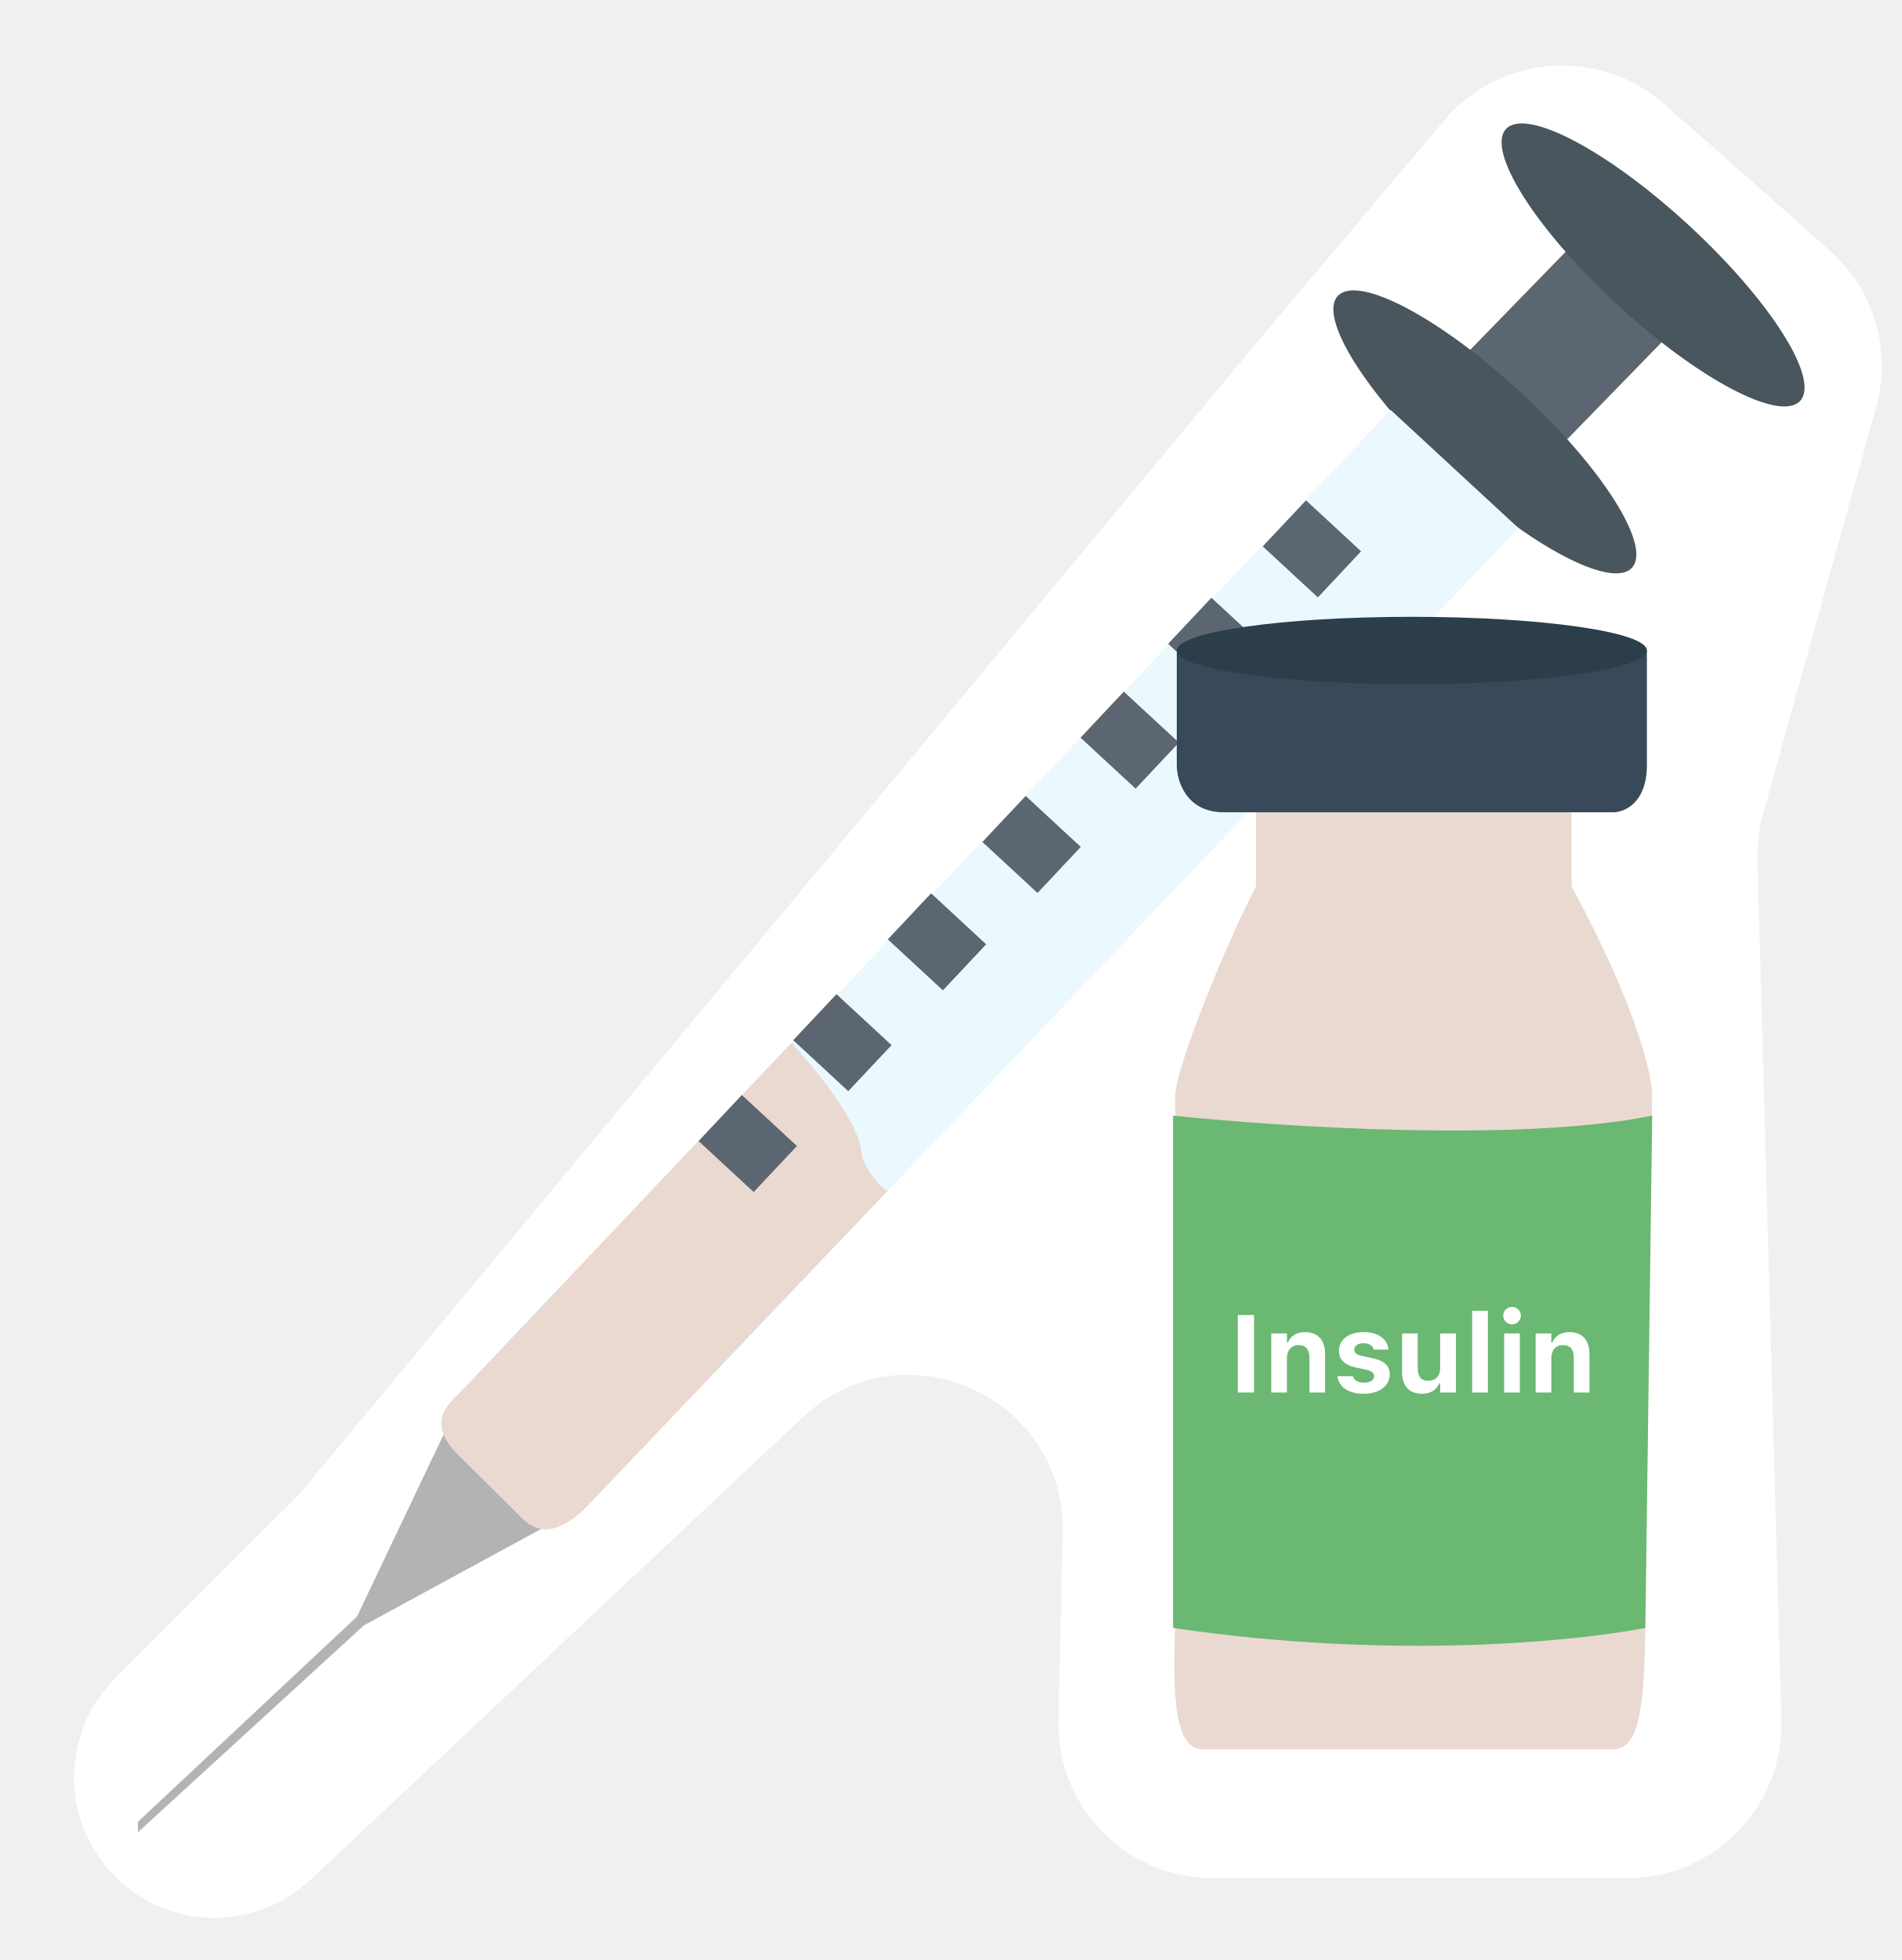
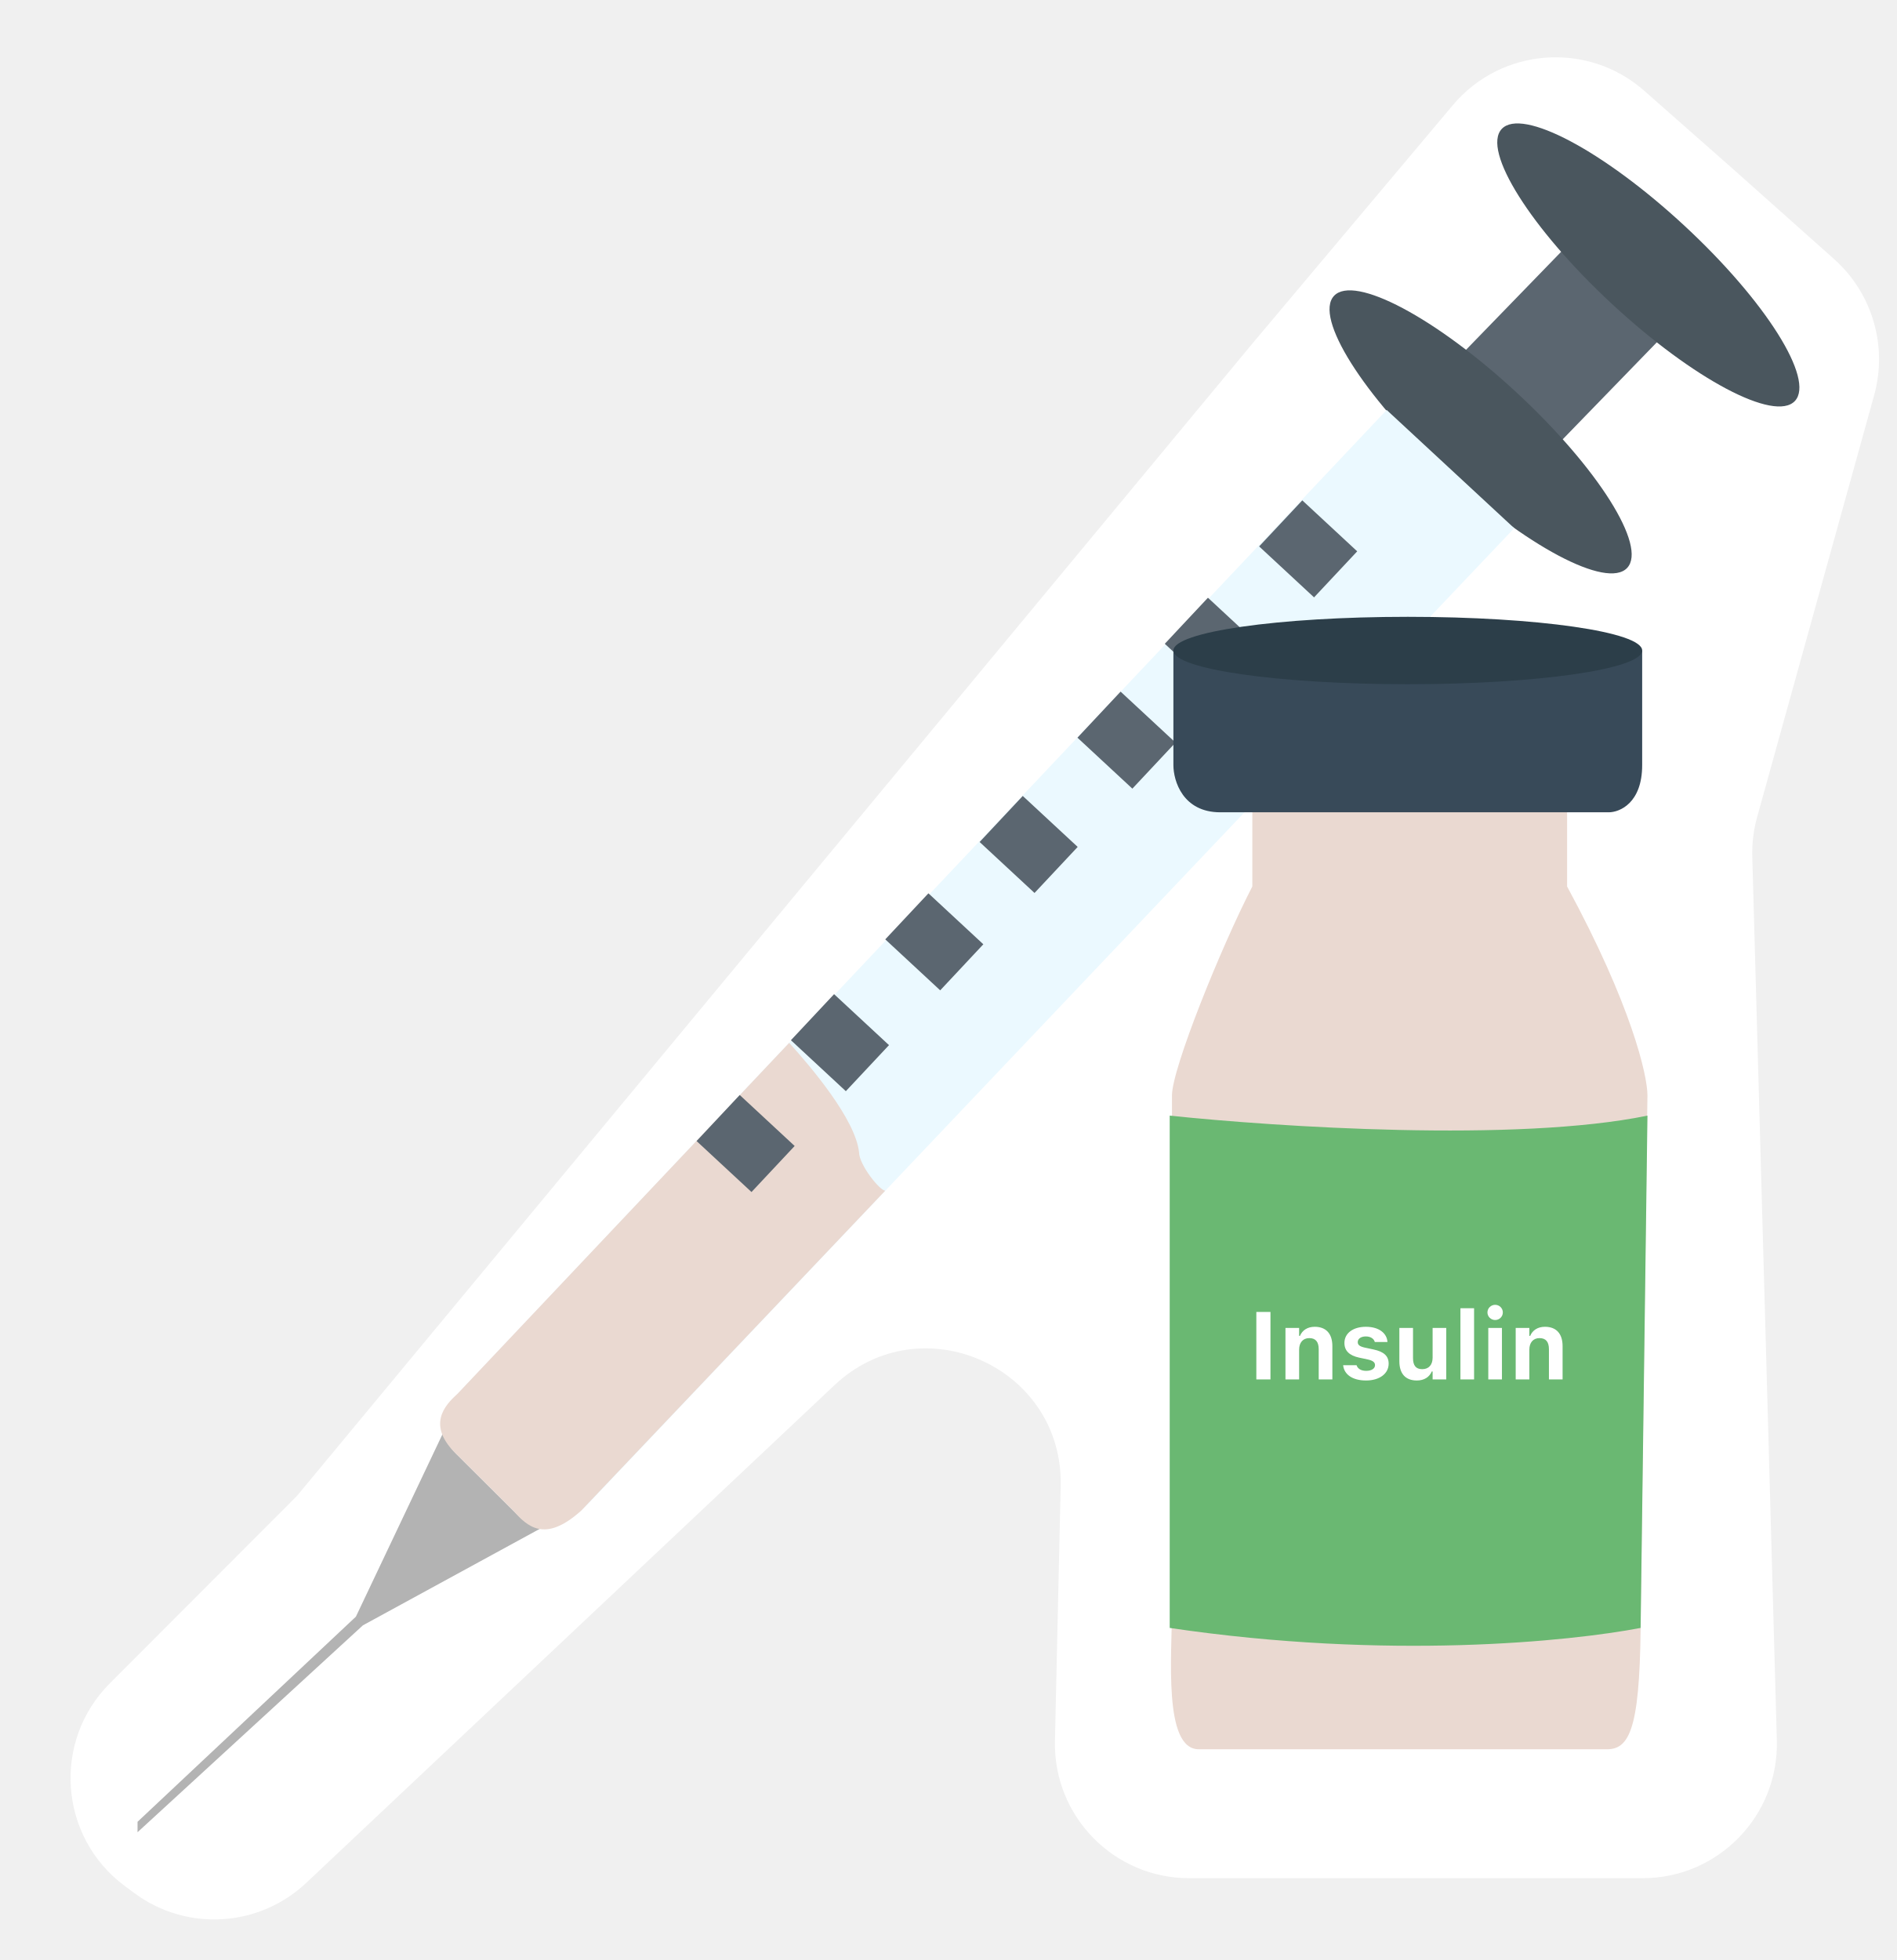
- <svg xmlns="http://www.w3.org/2000/svg" width="131" height="135" viewBox="0 0 131 135" fill="none">
-   <path d="M126.05 17.277L119.765 11.692L114.602 7.153C110.135 3.227 103.313 3.736 99.479 8.283L86.5 23.673L20.5 103.05L7.938 115.592C3.758 119.765 4.268 126.679 9.014 130.195C12.769 132.977 17.977 132.673 21.383 129.473L55.312 97.596C62.173 91.15 73.406 96.161 73.194 105.572L72.902 118.51C72.767 124.465 77.558 129.365 83.514 129.365H112.085C118.063 129.365 122.862 124.43 122.696 118.453L121.045 59.22C121.015 58.159 121.145 57.101 121.429 56.079L129.225 28.057C130.311 24.152 129.079 19.969 126.05 17.277Z" fill="white" />
-   <path d="M24.585 111.35L30.739 98.416L37.618 105.122L25.067 111.949L9.5 126.2V125.482L24.585 111.35Z" fill="#B3B3B3" />
-   <rect width="9.086" height="15.988" transform="matrix(0.721982 0.691913 -0.697395 0.716687 107.956 17.218)" fill="#5B6670" />
-   <ellipse cx="13.794" cy="3.678" rx="13.794" ry="3.678" transform="matrix(-0.733942 -0.679212 0.684776 -0.728753 121.464 30.2988)" fill="#4A565E" />
-   <ellipse cx="13.794" cy="3.678" rx="13.794" ry="3.678" transform="matrix(-0.733942 -0.679212 0.684776 -0.728753 109.878 41.7959)" fill="#4A565E" />
-   <path d="M31.825 95.781L95.784 28.236L104.594 36.38L40.635 103.565C37.738 106.44 36.411 105.002 35.566 104.164L31.463 100.092C29.629 98.176 30.98 96.619 31.825 95.781Z" fill="#EBF9FF" />
-   <rect width="4.352" height="5.169" transform="matrix(0.684776 -0.728754 0.733942 0.679212 54.6333 71.6473)" fill="#5B6670" />
-   <rect width="4.352" height="5.169" transform="matrix(0.684776 -0.728754 0.733942 0.679212 61.1499 64.7013)" fill="#5B6670" />
-   <rect width="4.352" height="5.169" transform="matrix(0.684776 -0.728754 0.733942 0.679212 67.6665 57.9948)" fill="#5B6670" />
-   <rect width="4.352" height="5.169" transform="matrix(0.684776 -0.728754 0.733942 0.679212 74.4243 50.8091)" fill="#5B6670" />
-   <rect width="4.352" height="5.169" transform="matrix(0.684776 -0.728754 0.733942 0.679212 80.4583 44.3421)" fill="#5B6670" />
-   <rect width="4.352" height="5.169" transform="matrix(0.684776 -0.728754 0.733942 0.679212 86.9749 37.6354)" fill="#5B6670" />
-   <path d="M59.34 79.374C59.099 77.098 56.001 73.466 54.513 71.829L31.584 96.02C30.739 96.779 29.412 98.176 31.584 100.212L35.446 104.044C36.411 105.122 37.618 106.32 40.152 104.044L61.15 82.008C60.764 82.008 59.34 80.212 59.34 79.374Z" fill="#EAD9D1" />
-   <rect width="4.352" height="5.169" transform="matrix(0.684776 -0.728754 0.733942 0.679212 48.1167 78.5935)" fill="#5B6670" />
-   <path d="M86.505 61.056V55.485H108.246V61.056C112.687 69.228 113.797 74.056 113.797 75.449L113.335 110.735C113.335 118.628 112.716 120.485 111.022 120.485H82.804C80.335 120.485 80.954 113.985 80.954 110.735V75.449C80.954 73.592 84.346 65.235 86.505 61.056Z" fill="#EAD9D1" />
-   <path d="M81.052 52.699V44.806H113.433V52.699C113.433 55.299 111.891 55.949 111.12 55.949H84.29C81.7 55.949 81.052 53.782 81.052 52.699Z" fill="#384A59" />
-   <ellipse cx="97.243" cy="44.806" rx="16.191" ry="2.321" fill="#2C3E49" />
-   <path d="M113.797 76.842C104.745 78.699 88.183 77.616 80.797 76.842V112.128C95.883 114.356 108.454 113.056 113.325 112.128L113.797 76.842Z" fill="#6AB872" />
-   <path d="M85.256 95.913V90.577H86.373V95.913H85.256ZM87.56 95.913V91.842H88.64V92.471H88.706C88.891 92.031 89.294 91.753 89.875 91.753C90.781 91.753 91.269 92.308 91.269 93.28V95.913H90.189V93.525C90.189 92.951 89.953 92.648 89.442 92.648C88.943 92.648 88.64 93.007 88.64 93.558V95.913H87.56ZM93.935 95.999C92.83 95.999 92.201 95.503 92.123 94.804L92.12 94.789H93.181L93.188 94.804C93.273 95.055 93.521 95.237 93.946 95.237C94.361 95.237 94.642 95.059 94.642 94.789V94.782C94.642 94.564 94.479 94.427 94.065 94.334L93.384 94.19C92.608 94.024 92.223 93.643 92.223 93.033V93.029C92.223 92.263 92.904 91.753 93.921 91.753C94.989 91.753 95.581 92.286 95.625 92.94V92.955H94.623L94.62 92.936C94.56 92.718 94.32 92.515 93.917 92.515C93.543 92.515 93.277 92.689 93.277 92.962V92.966C93.277 93.184 93.429 93.31 93.85 93.403L94.527 93.547C95.341 93.721 95.722 94.061 95.722 94.663V94.667C95.722 95.473 94.978 95.999 93.935 95.999ZM97.951 95.999C97.038 95.999 96.568 95.444 96.568 94.475V91.842H97.648V94.227C97.648 94.804 97.866 95.104 98.377 95.104C98.909 95.104 99.198 94.745 99.198 94.194V91.842H100.278V95.913H99.198V95.285H99.131C98.946 95.728 98.532 95.999 97.951 95.999ZM101.398 95.913V90.285H102.478V95.913H101.398ZM104.146 91.217C103.813 91.217 103.536 90.951 103.536 90.618C103.536 90.281 103.813 90.015 104.146 90.015C104.479 90.015 104.752 90.281 104.752 90.618C104.752 90.951 104.479 91.217 104.146 91.217ZM103.602 95.913V91.842H104.682V95.913H103.602ZM105.769 95.913V91.842H106.849V92.471H106.916C107.1 92.031 107.504 91.753 108.084 91.753C108.99 91.753 109.478 92.308 109.478 93.28V95.913H108.398V93.525C108.398 92.951 108.162 92.648 107.651 92.648C107.152 92.648 106.849 93.007 106.849 93.558V95.913H105.769Z" fill="white" />
+ <svg xmlns="http://www.w3.org/2000/svg" width="150" height="155" viewBox="0 0 150 155" fill="none">
+   <path d="M145.067 20.491L137.136 13.424L130.055 7.183C125.585 3.243 118.748 3.754 114.912 8.314L99.046 27.18L23.473 118.316L8.685 133.122C4.108 137.704 4.666 145.283 9.866 149.145L10.611 149.698C14.74 152.766 20.475 152.431 24.22 148.903L66.001 109.542C72.858 103.083 84.105 108.09 83.893 117.508L83.439 137.675C83.305 143.63 88.095 148.53 94.052 148.53H129.925C135.903 148.53 140.702 143.595 140.536 137.619L138.594 67.752C138.565 66.694 138.693 65.638 138.976 64.619L148.233 31.255C149.315 27.357 148.087 23.183 145.067 20.491Z" fill="white" />
+   <path d="M28.15 127.846L35.198 112.996L43.074 120.696L28.703 128.534L10.878 144.896V144.071L28.15 127.846Z" fill="#B3B3B3" />
+   <rect width="10.417" height="18.332" transform="matrix(0.721043 0.69289 -0.696423 0.717632 123.614 19.7689)" fill="#5B6670" />
+   <ellipse cx="15.815" cy="4.217" rx="15.815" ry="4.217" transform="matrix(-0.733023 -0.680204 0.683789 -0.72968 139.081 34.7875)" fill="#4A565E" />
+   <ellipse cx="15.815" cy="4.217" rx="15.815" ry="4.217" transform="matrix(-0.733023 -0.680204 0.683789 -0.72968 125.815 47.9879)" fill="#4A565E" />
+   <path d="M36.441 109.971L109.676 32.419L119.764 41.769L46.528 118.908C43.212 122.208 41.692 120.558 40.725 119.596L36.026 114.921C33.926 112.721 35.474 110.933 36.441 109.971Z" fill="#EBF9FF" />
+   <rect width="4.991" height="5.926" transform="matrix(0.683789 -0.72968 0.733023 0.680204 62.5571 82.2618)" fill="#5B6670" />
+   <rect width="4.991" height="5.926" transform="matrix(0.683789 -0.72968 0.733023 0.680204 70.019 74.2867)" fill="#5B6670" />
+   <rect width="4.991" height="5.926" transform="matrix(0.683789 -0.72968 0.733023 0.680204 77.4807 66.5865)" fill="#5B6670" />
+   <rect width="4.991" height="5.926" transform="matrix(0.683789 -0.72968 0.733023 0.680204 85.2188 58.3364)" fill="#5B6670" />
+   <rect width="4.991" height="5.926" transform="matrix(0.683789 -0.72968 0.733023 0.680204 92.1277 50.9113)" fill="#5B6670" />
+   <rect width="4.991" height="5.926" transform="matrix(0.683789 -0.72968 0.733023 0.680204 99.5896 43.211)" fill="#5B6670" />
+   <path d="M67.946 91.133C67.67 88.52 64.123 84.349 62.419 82.47L36.165 110.246C35.198 111.117 33.678 112.721 36.165 115.058L40.587 119.458C41.692 120.696 43.074 122.071 45.976 119.458L70.019 94.158C69.577 94.158 67.946 92.095 67.946 91.133Z" fill="#EAD9D1" />
+   <rect width="4.991" height="5.926" transform="matrix(0.683789 -0.72968 0.733023 0.680204 55.0955 90.237)" fill="#5B6670" />
+   <path d="M99.051 70.102V63.705H123.946V70.102C129.031 79.484 130.302 85.028 130.302 86.627L129.772 127.14C129.772 136.202 129.064 138.334 127.124 138.334H94.814C91.986 138.334 92.695 130.871 92.695 127.14V86.627C92.695 84.495 96.579 74.899 99.051 70.102Z" fill="#EAD9D1" />
+   <path d="M92.808 60.506V51.444H129.885V60.506C129.885 63.492 128.12 64.238 127.237 64.238H96.516C93.549 64.238 92.808 61.75 92.808 60.506Z" fill="#384A59" />
+   <ellipse cx="111.347" cy="51.444" rx="18.539" ry="2.665" fill="#2C3E49" />
+   <path d="M130.302 88.226C119.938 90.358 100.973 89.114 92.516 88.226V128.739C109.789 131.298 124.184 129.805 129.762 128.739L130.302 88.226Z" fill="#6AB872" />
+   <path d="M99.368 109.086V103.749H100.485V109.086H99.368ZM101.672 109.086V105.014H102.752V105.643H102.818C103.003 105.203 103.406 104.925 103.987 104.925C104.893 104.925 105.381 105.48 105.381 106.453V109.086H104.301V106.697C104.301 106.124 104.064 105.82 103.554 105.82C103.055 105.82 102.752 106.179 102.752 106.73V109.086H101.672ZM108.047 109.171C106.941 109.171 106.313 108.675 106.235 107.976L106.231 107.962H107.293L107.3 107.976C107.385 108.228 107.633 108.409 108.058 108.409C108.472 108.409 108.754 108.232 108.754 107.962V107.954C108.754 107.736 108.591 107.599 108.177 107.507L107.496 107.363C106.72 107.196 106.335 106.815 106.335 106.205V106.201C106.335 105.436 107.015 104.925 108.032 104.925C109.101 104.925 109.693 105.458 109.737 106.113V106.127H108.735L108.731 106.109C108.672 105.891 108.432 105.687 108.029 105.687C107.655 105.687 107.389 105.861 107.389 106.135V106.138C107.389 106.357 107.541 106.482 107.962 106.575L108.639 106.719C109.452 106.893 109.833 107.233 109.833 107.836V107.84C109.833 108.646 109.09 109.171 108.047 109.171ZM112.063 109.171C111.15 109.171 110.68 108.616 110.68 107.647V105.014H111.76V107.399C111.76 107.976 111.978 108.276 112.489 108.276C113.021 108.276 113.31 107.917 113.31 107.366V105.014H114.389V109.086H113.31V108.457H113.243C113.058 108.901 112.644 109.171 112.063 109.171ZM115.51 109.086V103.457H116.59V109.086H115.51ZM118.258 104.389C117.925 104.389 117.647 104.123 117.647 103.79C117.647 103.454 117.925 103.187 118.258 103.187C118.59 103.187 118.864 103.454 118.864 103.79C118.864 104.123 118.59 104.389 118.258 104.389ZM117.714 109.086V105.014H118.794V109.086H117.714ZM119.881 109.086V105.014H120.961V105.643H121.027C121.212 105.203 121.615 104.925 122.196 104.925C123.102 104.925 123.59 105.48 123.59 106.453V109.086H122.51V106.697C122.51 106.124 122.274 105.82 121.763 105.82C121.264 105.82 120.961 106.179 120.961 106.73V109.086H119.881Z" fill="white" />
</svg>
